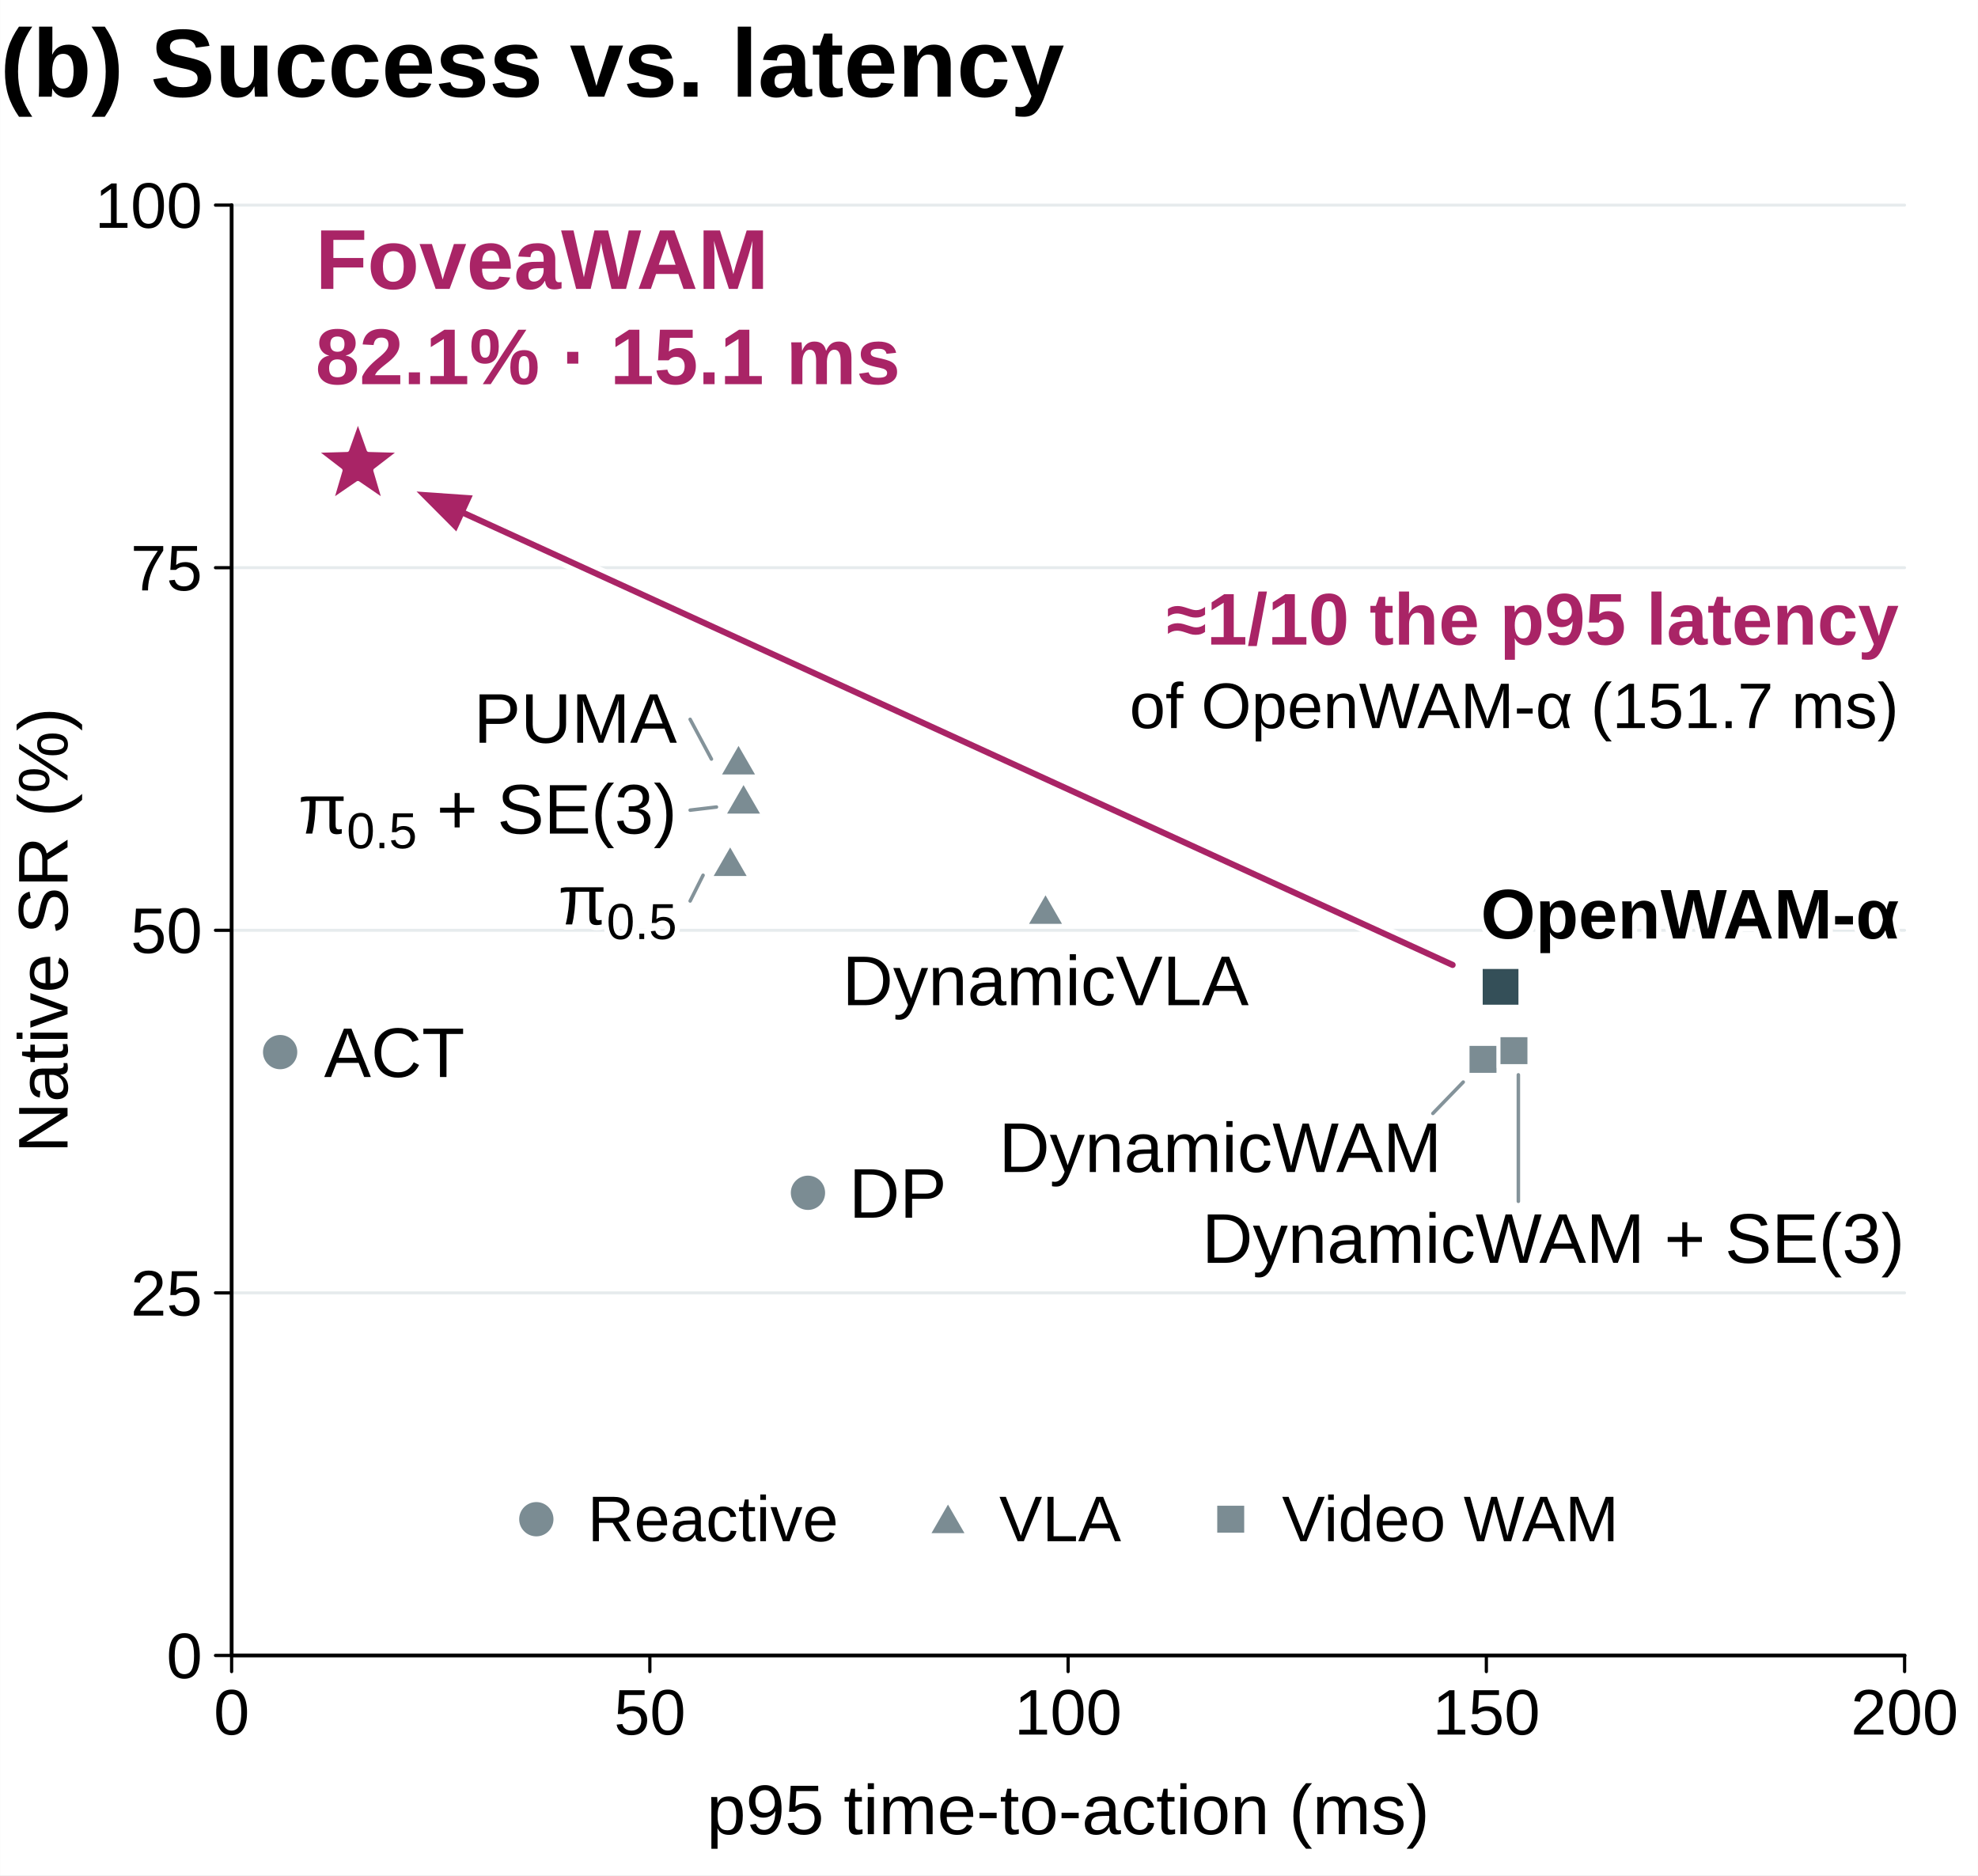
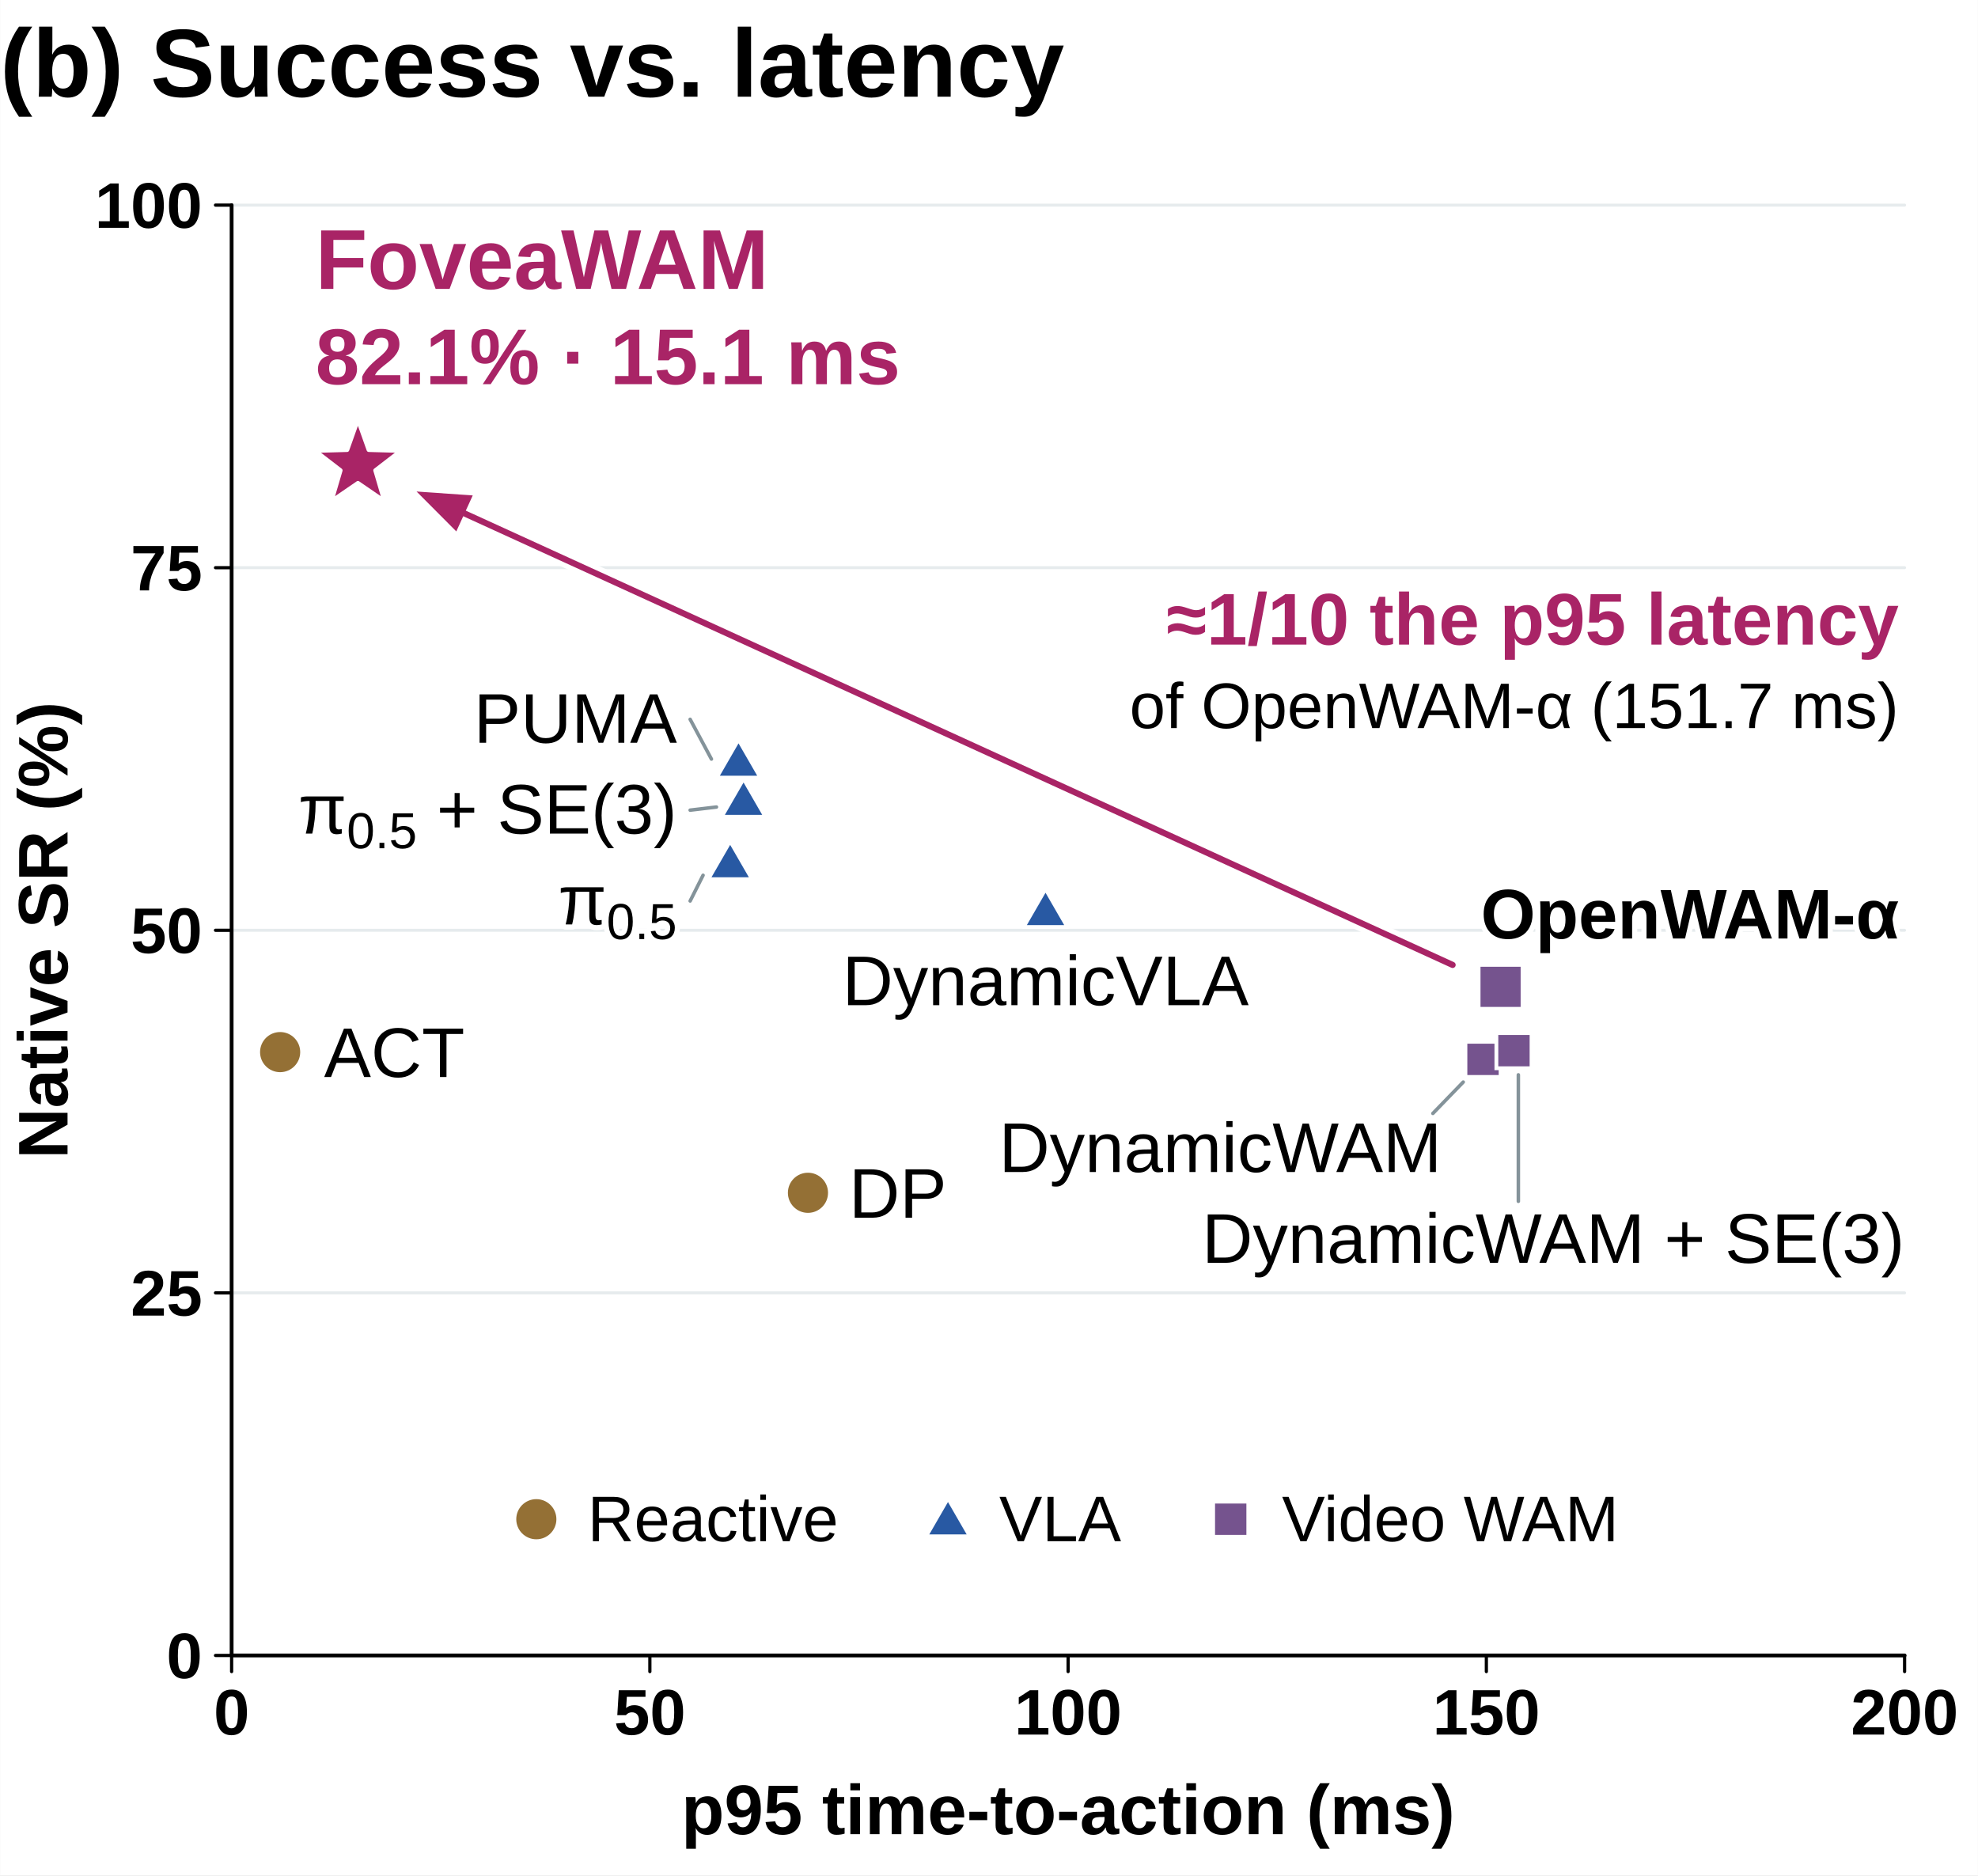
<svg xmlns="http://www.w3.org/2000/svg" width="3.25in" height="3.081in" viewBox="0 0 1350 1280" role="img" font-family="Arial">
  <rect width="1350" height="1280" fill="white" />
  <g id="B_Native_Success_Latency">
    <text x="0.000" y="66.000" font-size="66" fill="#000000" font-weight="700" text-anchor="start">(b) Success vs. latency</text>
    <path d="M158.000,1130.000 L147.000,1130.000" fill="none" stroke="#000000" stroke-width="2.2" stroke-linecap="round" stroke-linejoin="round" />
-     <text x="138.000" y="1145.500" font-size="44" fill="#000000" font-weight="400" text-anchor="end">0</text>
+     <text x="138.000" y="1145.500" font-size="44" fill="#000000" font-weight="700" text-anchor="end">0</text>
    <path d="M158.000,882.500 L1300.000,882.500" fill="none" stroke="#E6EBED" stroke-width="2" stroke-linecap="round" stroke-linejoin="round" />
    <path d="M158.000,882.500 L147.000,882.500" fill="none" stroke="#000000" stroke-width="2.2" stroke-linecap="round" stroke-linejoin="round" />
-     <text x="138.000" y="898.000" font-size="44" fill="#000000" font-weight="400" text-anchor="end">25</text>
+     <text x="138.000" y="898.000" font-size="44" fill="#000000" font-weight="700" text-anchor="end">25</text>
    <path d="M158.000,635.000 L1300.000,635.000" fill="none" stroke="#E6EBED" stroke-width="2" stroke-linecap="round" stroke-linejoin="round" />
    <path d="M158.000,635.000 L147.000,635.000" fill="none" stroke="#000000" stroke-width="2.2" stroke-linecap="round" stroke-linejoin="round" />
-     <text x="138.000" y="650.500" font-size="44" fill="#000000" font-weight="400" text-anchor="end">50</text>
+     <text x="138.000" y="650.500" font-size="44" fill="#000000" font-weight="700" text-anchor="end">50</text>
    <path d="M158.000,387.500 L1300.000,387.500" fill="none" stroke="#E6EBED" stroke-width="2" stroke-linecap="round" stroke-linejoin="round" />
    <path d="M158.000,387.500 L147.000,387.500" fill="none" stroke="#000000" stroke-width="2.2" stroke-linecap="round" stroke-linejoin="round" />
-     <text x="138.000" y="403.000" font-size="44" fill="#000000" font-weight="400" text-anchor="end">75</text>
+     <text x="138.000" y="403.000" font-size="44" fill="#000000" font-weight="700" text-anchor="end">75</text>
    <path d="M158.000,140.000 L1300.000,140.000" fill="none" stroke="#E6EBED" stroke-width="2" stroke-linecap="round" stroke-linejoin="round" />
    <path d="M158.000,140.000 L147.000,140.000" fill="none" stroke="#000000" stroke-width="2.2" stroke-linecap="round" stroke-linejoin="round" />
-     <text x="138.000" y="155.500" font-size="44" fill="#000000" font-weight="400" text-anchor="end">100</text>
+     <text x="138.000" y="155.500" font-size="44" fill="#000000" font-weight="700" text-anchor="end">100</text>
    <path d="M158.000,140.000 L158.000,1130.000 L1300.000,1130.000" fill="none" stroke="#000000" stroke-width="2.6" stroke-linecap="round" stroke-linejoin="round" />
    <path d="M158.000,1130.000 L158.000,1141.000" fill="none" stroke="#000000" stroke-width="2.2" stroke-linecap="round" stroke-linejoin="round" />
-     <text x="158.000" y="1184.000" font-size="44" fill="#000000" font-weight="400" text-anchor="middle">0</text>
+     <text x="158.000" y="1184.000" font-size="44" fill="#000000" font-weight="700" text-anchor="middle">0</text>
    <path d="M443.500,1130.000 L443.500,1141.000" fill="none" stroke="#000000" stroke-width="2.2" stroke-linecap="round" stroke-linejoin="round" />
-     <text x="443.500" y="1184.000" font-size="44" fill="#000000" font-weight="400" text-anchor="middle">50</text>
+     <text x="443.500" y="1184.000" font-size="44" fill="#000000" font-weight="700" text-anchor="middle">50</text>
    <path d="M729.000,1130.000 L729.000,1141.000" fill="none" stroke="#000000" stroke-width="2.2" stroke-linecap="round" stroke-linejoin="round" />
-     <text x="729.000" y="1184.000" font-size="44" fill="#000000" font-weight="400" text-anchor="middle">100</text>
+     <text x="729.000" y="1184.000" font-size="44" fill="#000000" font-weight="700" text-anchor="middle">100</text>
    <path d="M1014.500,1130.000 L1014.500,1141.000" fill="none" stroke="#000000" stroke-width="2.2" stroke-linecap="round" stroke-linejoin="round" />
-     <text x="1014.500" y="1184.000" font-size="44" fill="#000000" font-weight="400" text-anchor="middle">150</text>
+     <text x="1014.500" y="1184.000" font-size="44" fill="#000000" font-weight="700" text-anchor="middle">150</text>
    <path d="M1300.000,1130.000 L1300.000,1141.000" fill="none" stroke="#000000" stroke-width="2.2" stroke-linecap="round" stroke-linejoin="round" />
-     <text x="1300.000" y="1184.000" font-size="44" fill="#000000" font-weight="400" text-anchor="middle">200</text>
-     <text x="46.000" y="635.000" font-size="48" fill="#000000" font-weight="400" text-anchor="middle" transform="rotate(-90 46 635)">Native SR (%)</text>
-     <text x="729.000" y="1252.000" font-size="48" fill="#000000" font-weight="400" text-anchor="middle">p95 time-to-action (ms)</text>
+     <text x="1300.000" y="1184.000" font-size="44" fill="#000000" font-weight="700" text-anchor="middle">200</text>
+     <text x="46.000" y="635.000" font-size="48" fill="#000000" font-weight="700" text-anchor="middle" transform="rotate(-90 46 635)">Native SR (%)</text>
+     <text x="729.000" y="1252.000" font-size="48" fill="#000000" font-weight="700" text-anchor="middle">p95 time-to-action (ms)</text>
    <path d="M485.526,518.140 L471.000,491.000" fill="none" stroke="#84939A" stroke-width="2.4" stroke-linecap="round" stroke-linejoin="round" />
    <path d="M488.952,550.870 L471.000,553.000" fill="none" stroke="#84939A" stroke-width="2.4" stroke-linecap="round" stroke-linejoin="round" />
    <path d="M479.816,597.440 L471.000,615.000" fill="none" stroke="#84939A" stroke-width="2.4" stroke-linecap="round" stroke-linejoin="round" />
    <path d="M998.716,738.610 L978.000,760.000" fill="none" stroke="#84939A" stroke-width="2.4" stroke-linecap="round" stroke-linejoin="round" />
    <path d="M1036.343,733.670 L1036.343,820.000" fill="none" stroke="#84939A" stroke-width="2.4" stroke-linecap="round" stroke-linejoin="round" />
    <path d="M991.463,658.648 L284.241,335.496" fill="none" stroke="white" stroke-width="11" stroke-linecap="round" stroke-linejoin="round" />
    <path d="M991.463,658.648 L313.347,348.796" fill="none" stroke="#A92466" stroke-width="4.2" stroke-linecap="round" stroke-linejoin="round" />
    <path d="M284.241,335.496 L322.595,338.179 L311.374,362.737 Z" fill="#A92466" stroke="#A92466" stroke-width="0" stroke-linecap="round" stroke-linejoin="round" />
    <text x="1296.000" y="440.000" font-size="50" fill="#A92466" font-weight="700" text-anchor="end">≈1/10 the p95 latency</text>
    <text x="1296.000" y="497.000" font-size="44" fill="#000000" font-weight="400" text-anchor="end">of OpenWAM-α (151.7 ms)</text>
-     <circle cx="191.118" cy="718.160" r="13" fill="#7B8C93" stroke="white" stroke-width="2.6" />
+     <circle cx="191.118" cy="718.160" r="15" fill="#947035" stroke="white" stroke-width="2.6" />
    <text x="221.118" y="735.160" font-size="48" fill="#000000" font-weight="400" text-anchor="start">ACT</text>
-     <circle cx="551.419" cy="814.190" r="13" fill="#7B8C93" stroke="white" stroke-width="2.6" />
+     <circle cx="551.419" cy="814.190" r="15" fill="#947035" stroke="white" stroke-width="2.6" />
    <text x="579.419" y="831.190" font-size="48" fill="#000000" font-weight="400" text-anchor="start">DP</text>
-     <path d="M498.316,575.852 L511.816,599.234 L484.816,599.234 Z" fill="#7B8C93" stroke="white" stroke-width="2.6" stroke-linecap="round" stroke-linejoin="round" />
+     <path d="M498.316,574.119 L513.316,600.100 L483.316,600.100 Z" fill="#2859A3" stroke="white" stroke-width="2.6" stroke-linecap="round" stroke-linejoin="round" />
    <text x="462.000" y="631.000" font-size="48" fill="#000000" font-weight="400" text-anchor="end" paint-order="stroke" stroke="white" stroke-width="7" stroke-linejoin="round">π<tspan font-size="72%" baseline-shift="-10">0.5</tspan>
    </text>
-     <path d="M507.452,533.282 L520.952,556.664 L493.952,556.664 Z" fill="#7B8C93" stroke="white" stroke-width="2.6" stroke-linecap="round" stroke-linejoin="round" />
+     <path d="M507.452,531.549 L522.452,557.530 L492.452,557.530 Z" fill="#2859A3" stroke="white" stroke-width="2.6" stroke-linecap="round" stroke-linejoin="round" />
    <text x="462.000" y="569.000" font-size="48" fill="#000000" font-weight="400" text-anchor="end">π<tspan font-size="72%" baseline-shift="-10">0.5</tspan> + SE(3)</text>
-     <path d="M713.583,608.522 L727.083,631.904 L700.083,631.904 Z" fill="#7B8C93" stroke="white" stroke-width="2.6" stroke-linecap="round" stroke-linejoin="round" />
+     <path d="M713.583,606.789 L728.583,632.770 L698.583,632.770 Z" fill="#2859A3" stroke="white" stroke-width="2.6" stroke-linecap="round" stroke-linejoin="round" />
    <text x="713.583" y="686.110" font-size="48" fill="#000000" font-weight="400" text-anchor="middle">DynamicVLA</text>
-     <path d="M504.026,506.552 L517.526,529.934 L490.526,529.934 Z" fill="#7B8C93" stroke="white" stroke-width="2.6" stroke-linecap="round" stroke-linejoin="round" />
+     <path d="M504.026,504.819 L519.026,530.800 L489.026,530.800 Z" fill="#2859A3" stroke="white" stroke-width="2.6" stroke-linecap="round" stroke-linejoin="round" />
    <text x="462.000" y="507.000" font-size="48" fill="#000000" font-weight="400" text-anchor="end">PUMA</text>
-     <rect x="1010.707" y="660.110" width="27.0" height="27.0" fill="#344F58" stroke="white" stroke-width="2.6" />
+     <rect x="1009.207" y="658.610" width="30" height="30" fill="#75538E" stroke="white" stroke-width="2.6" />
    <text x="1010.707" y="640.610" font-size="48" fill="#000000" font-weight="700" text-anchor="start" paint-order="stroke" stroke="white" stroke-width="7" stroke-linejoin="round">OpenWAM-α</text>
-     <rect x="1001.716" y="712.610" width="21.0" height="21.0" fill="#7B8C93" stroke="white" stroke-width="2.6" />
+     <rect x="1000.216" y="711.110" width="24" height="24" fill="#75538E" stroke="white" stroke-width="2.6" />
    <text x="984.000" y="800.000" font-size="48" fill="#000000" font-weight="400" text-anchor="end">DynamicWAM</text>
-     <rect x="1022.843" y="706.670" width="21.0" height="21.0" fill="#7B8C93" stroke="white" stroke-width="2.6" />
+     <rect x="1021.343" y="705.170" width="24" height="24" fill="#75538E" stroke="white" stroke-width="2.6" />
    <text x="1300.000" y="862.000" font-size="48" fill="#000000" font-weight="400" text-anchor="end">DynamicWAM + SE(3)</text>
    <path d="M244.221,286.210 L251.627,307.016 L273.704,307.630 L256.204,321.104 L262.442,342.290 L244.221,329.810 L226.000,342.290 L232.238,321.104 L214.738,307.630 L236.815,307.016 Z" fill="#A92466" stroke="white" stroke-width="3" stroke-linecap="round" stroke-linejoin="round" />
    <text x="215.221" y="197.210" font-size="58" fill="#A92466" font-weight="700" text-anchor="start">FoveaWAM</text>
    <text x="215.221" y="262.210" font-size="54" fill="#A92466" font-weight="700" text-anchor="start">82.1% · 15.1 ms</text>
-     <circle cx="366.000" cy="1037.000" r="13" fill="#7B8C93" stroke="white" stroke-width="2.6" />
+     <circle cx="366.000" cy="1037.000" r="15" fill="#947035" stroke="white" stroke-width="2.6" />
    <text x="401.000" y="1052.000" font-size="44" fill="#000000" font-weight="400" text-anchor="start">Reactive</text>
-     <path d="M647.000,1024.412 L660.500,1047.794 L633.500,1047.794 Z" fill="#7B8C93" stroke="white" stroke-width="2.6" stroke-linecap="round" stroke-linejoin="round" />
+     <path d="M647.000,1022.679 L662.000,1048.660 L632.000,1048.660 Z" fill="#2859A3" stroke="white" stroke-width="2.6" stroke-linecap="round" stroke-linejoin="round" />
    <text x="682.000" y="1052.000" font-size="44" fill="#000000" font-weight="400" text-anchor="start">VLA</text>
-     <rect x="829.500" y="1026.500" width="21.0" height="21.0" fill="#7B8C93" stroke="white" stroke-width="2.6" />
+     <rect x="828.000" y="1025.000" width="24" height="24" fill="#75538E" stroke="white" stroke-width="2.6" />
    <text x="875.000" y="1052.000" font-size="44" fill="#000000" font-weight="400" text-anchor="start">Video WAM</text>
  </g>
</svg>
